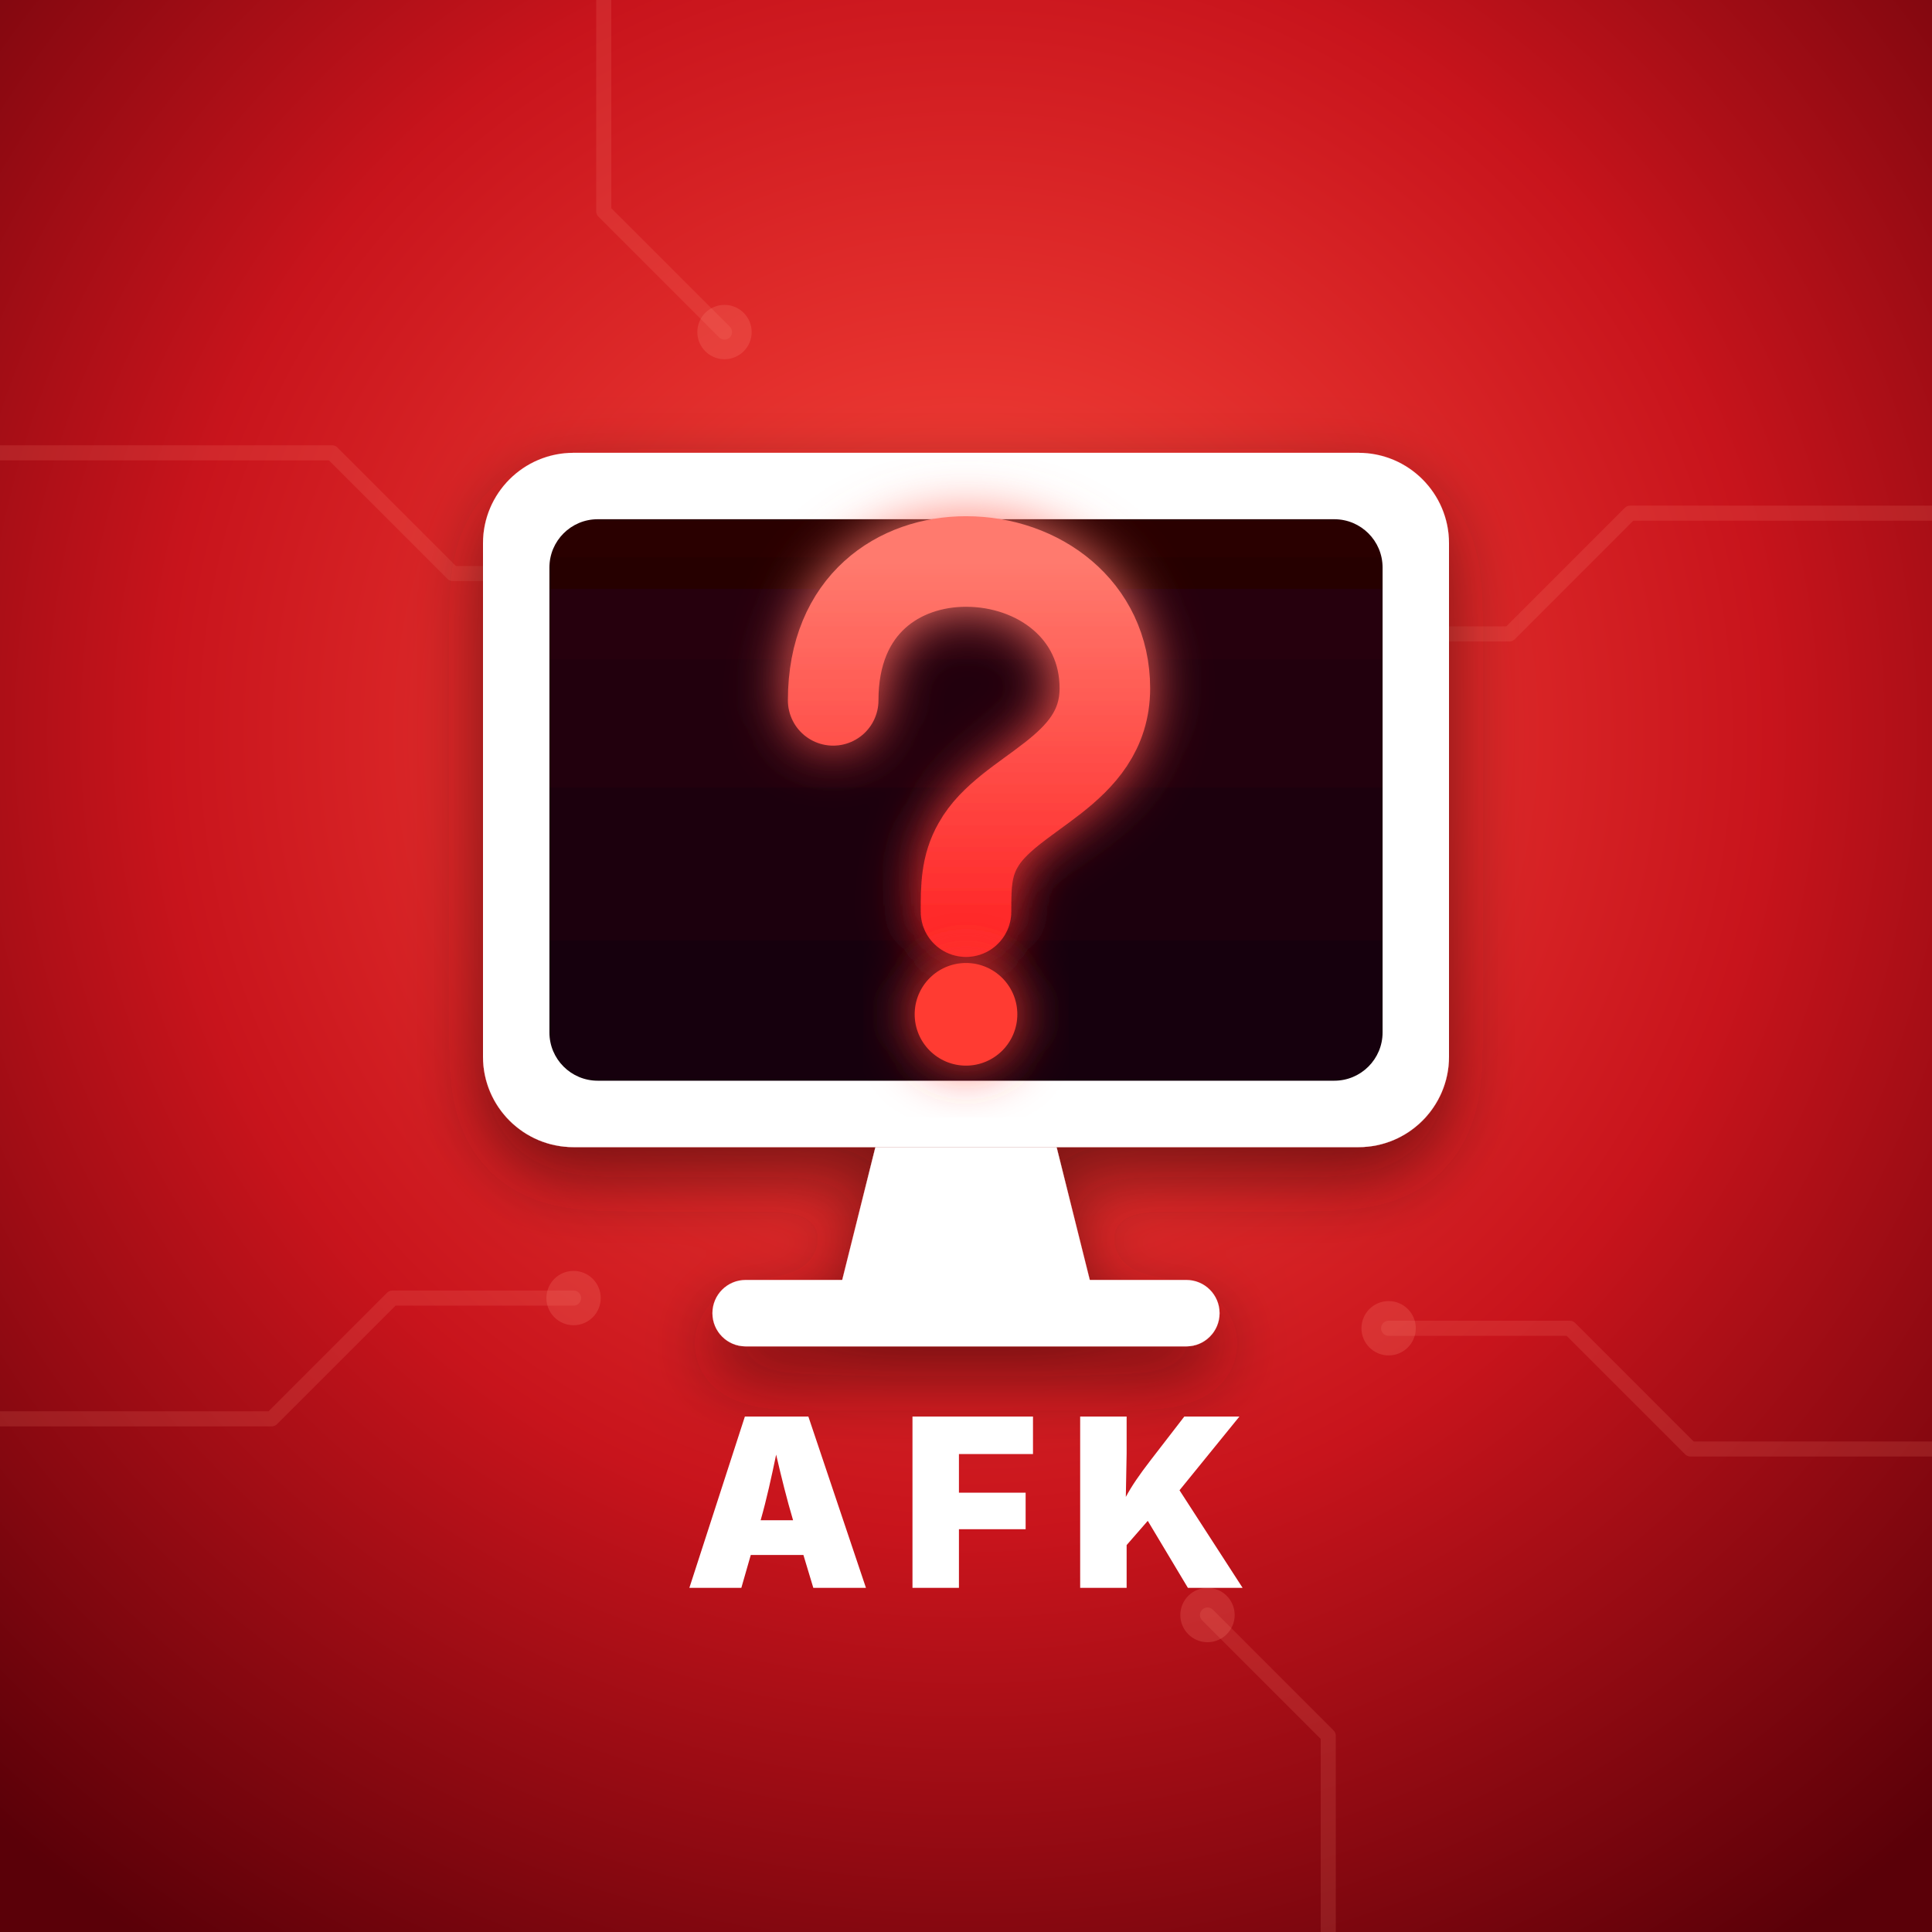
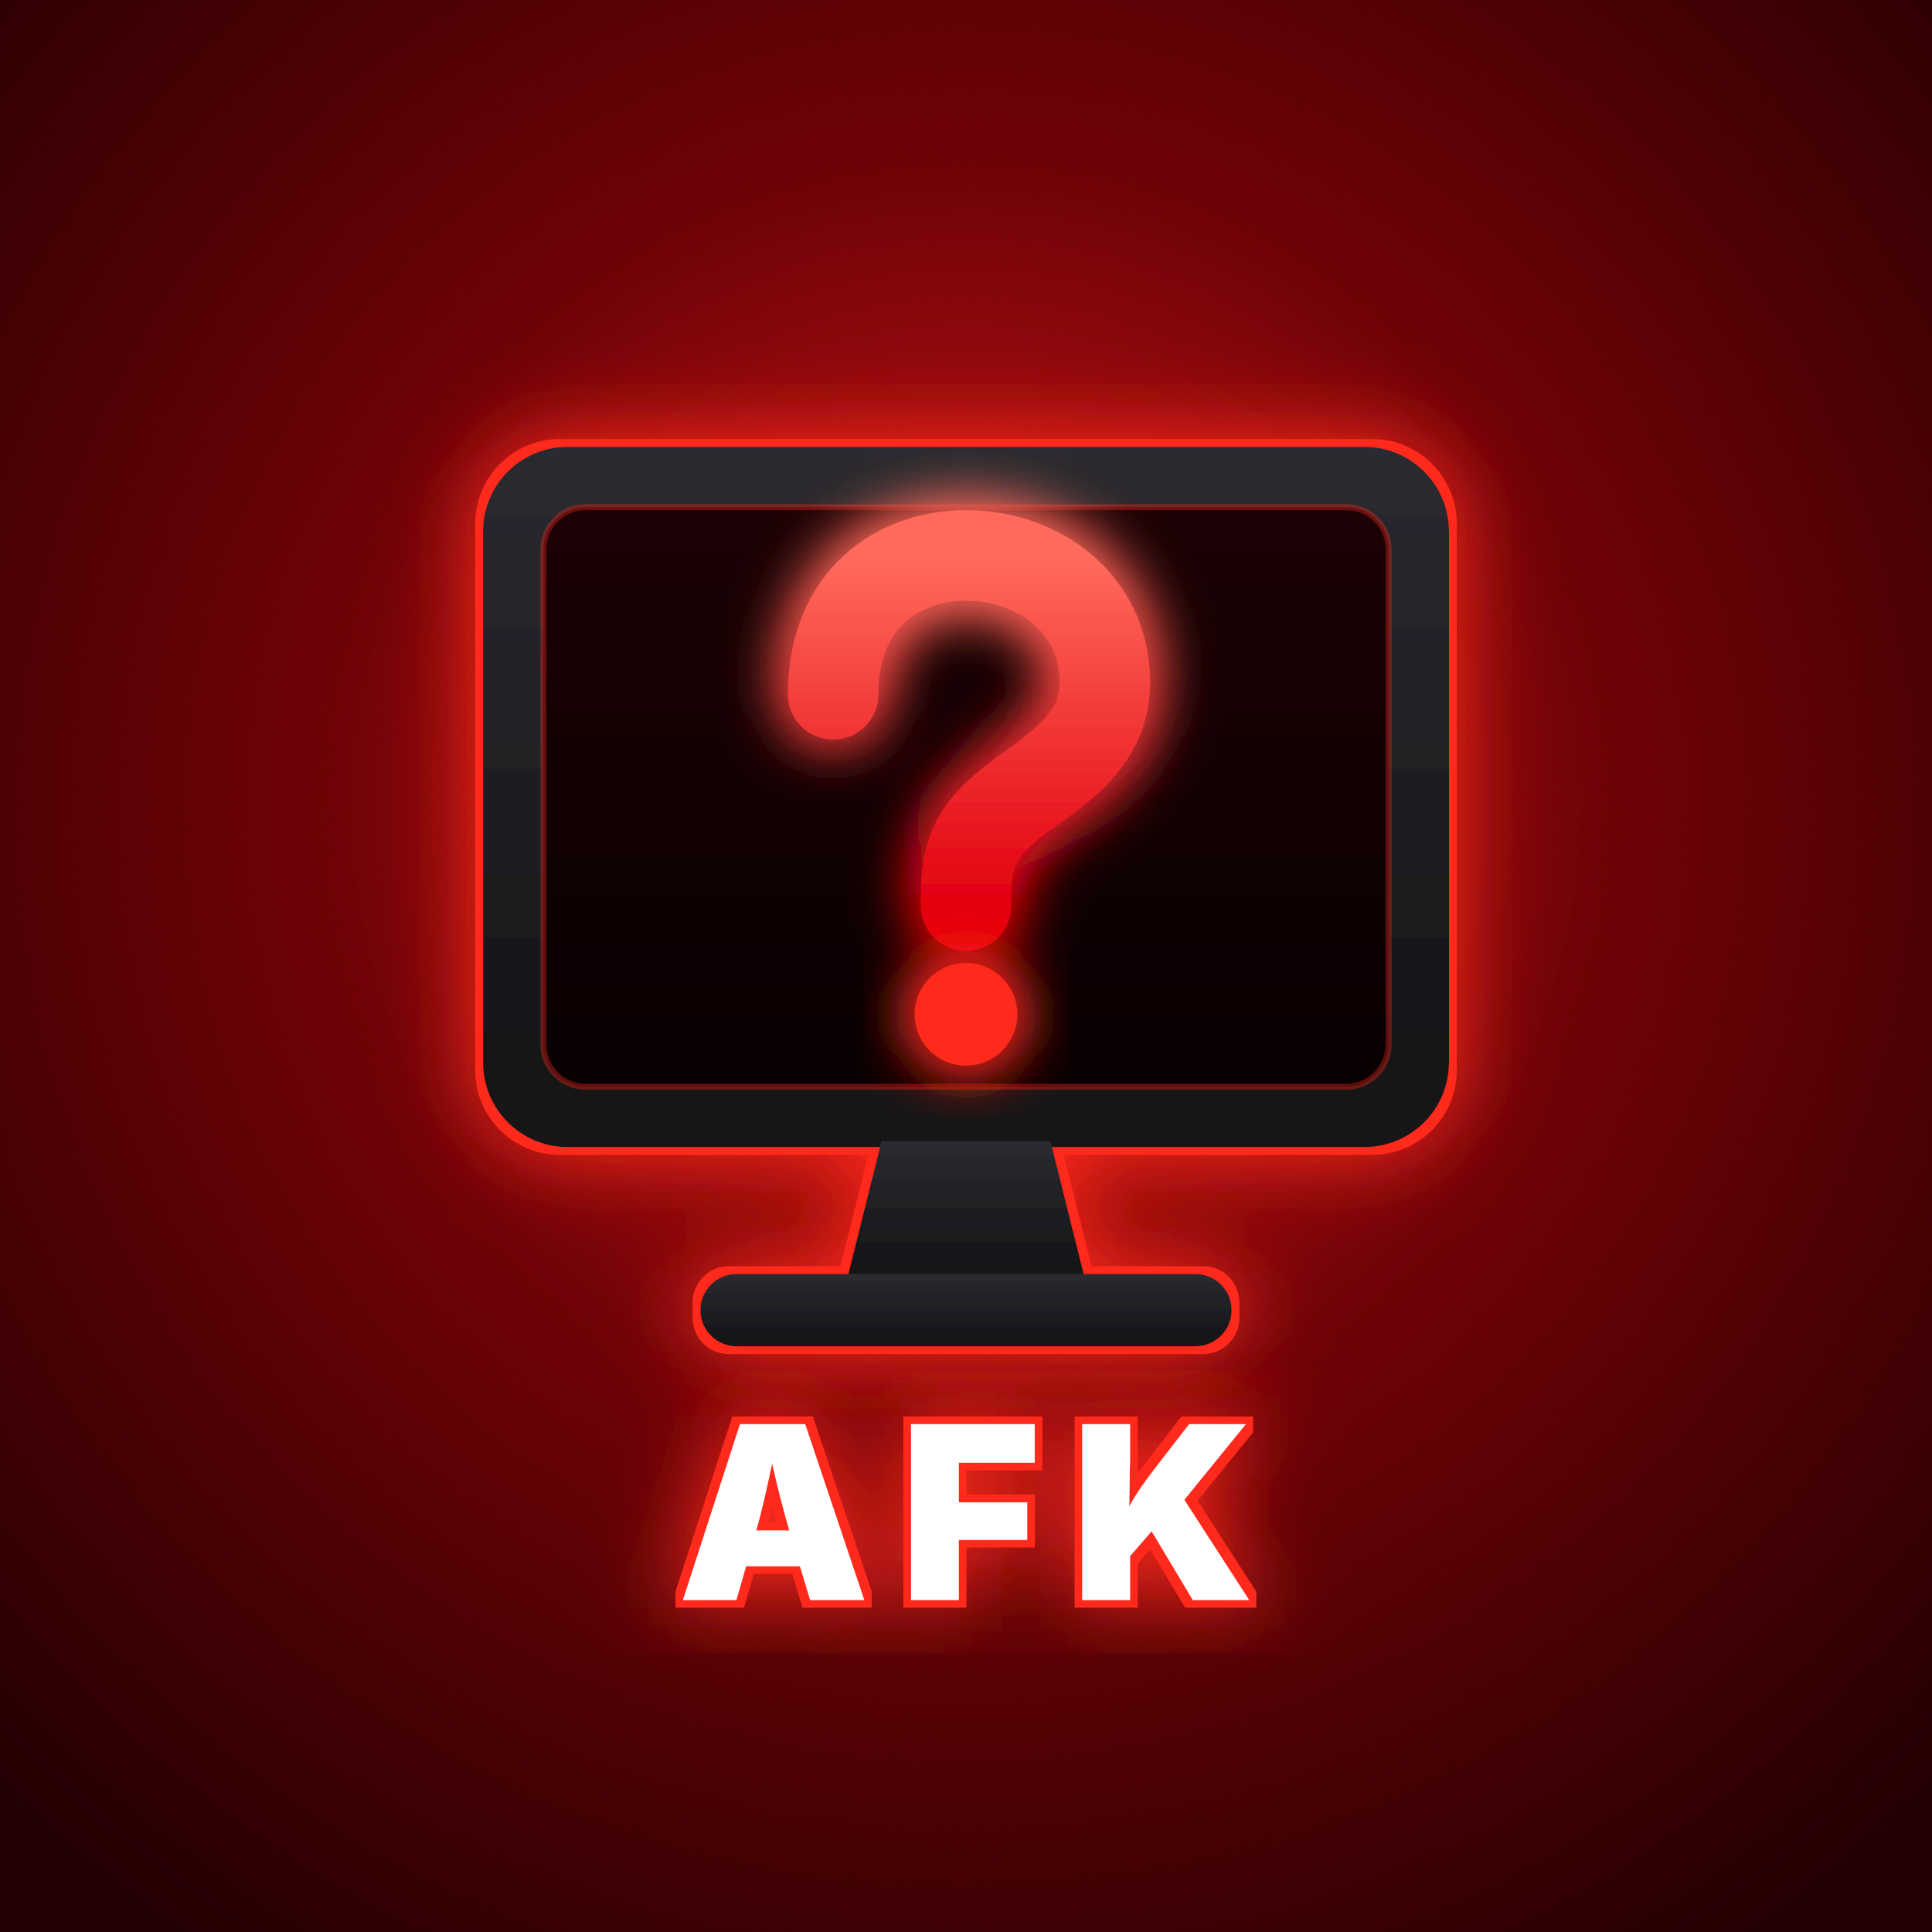
<svg xmlns="http://www.w3.org/2000/svg" viewBox="0 0 640 640" width="640" height="640">
  <defs>
-     <radialGradient id="bg" cx="50%" cy="38%" r="75%">
-       <stop offset="0" stop-color="#ff4a3d" />
-       <stop offset="0.55" stop-color="#c8141c" />
-       <stop offset="1" stop-color="#5a0008" />
+     <radialGradient id="bg" cx="50%" cy="42%" r="72%">
+       <stop offset="0" stop-color="#a3060c" />
+       <stop offset="0.5" stop-color="#6e0207" />
+       <stop offset="1" stop-color="#220002" />
    </radialGradient>
+     <radialGradient id="halo" cx="50%" cy="45%" r="40%">
+       <stop offset="0" stop-color="#ff2a1f" stop-opacity="0.45" />
+       <stop offset="1" stop-color="#ff2a1f" stop-opacity="0" />
+     </radialGradient>
+     <linearGradient id="body" x1="0" y1="0" x2="0" y2="1">
+       <stop offset="0" stop-color="#2b2b30" />
+       <stop offset="1" stop-color="#121215" />
+     </linearGradient>
    <linearGradient id="screen" x1="0" y1="0" x2="0" y2="1">
-       <stop offset="0" stop-color="#2a0306" />
-       <stop offset="1" stop-color="#14000a" />
+       <stop offset="0" stop-color="#1c0204" />
+       <stop offset="1" stop-color="#090001" />
    </linearGradient>
    <linearGradient id="q" x1="0" y1="0" x2="0" y2="1">
-       <stop offset="0" stop-color="#ff7a6e" />
-       <stop offset="1" stop-color="#ff2b2b" />
+       <stop offset="0" stop-color="#ff6b5c" />
+       <stop offset="1" stop-color="#e3000f" />
    </linearGradient>
+     <filter id="rim" x="-30%" y="-30%" width="160%" height="160%">
+       <feMorphology in="SourceAlpha" operator="dilate" radius="5" result="d" />
+       <feFlood flood-color="#ff2a1f" />
+       <feComposite in2="d" operator="in" result="edge" />
+       <feGaussianBlur in="edge" stdDeviation="14" result="glow" />
+       <feMerge>
+         <feMergeNode in="glow" />
+         <feMergeNode in="edge" />
+         <feMergeNode in="SourceGraphic" />
+       </feMerge>
+     </filter>
    <filter id="glow" x="-50%" y="-50%" width="200%" height="200%">
-       <feGaussianBlur stdDeviation="9" result="b" />
+       <feGaussianBlur stdDeviation="10" result="b" />
      <feMerge>
+         <feMergeNode in="b" />
        <feMergeNode in="b" />
        <feMergeNode in="SourceGraphic" />
      </feMerge>
    </filter>
-     <filter id="shadow" x="-30%" y="-30%" width="160%" height="160%">
-       <feDropShadow dx="0" dy="10" stdDeviation="12" flood-color="#2a0004" flood-opacity="0.55" />
+     <filter id="grain">
+       <feTurbulence type="fractalNoise" baseFrequency="0.9" numOctaves="2" seed="4" />
+       <feColorMatrix values="0 0 0 0 0  0 0 0 0 0  0 0 0 0 0  0 0 0 0.07 0" />
    </filter>
  </defs>
  <rect width="640" height="640" fill="url(#bg)" />
-   <g stroke="#ff8a7a" stroke-opacity="0.16" stroke-width="5" fill="none" stroke-linecap="round" stroke-linejoin="round">
-     <path d="M0 150 H110 L150 190 H210" />
-     <path d="M0 470 H90 L130 430 H190" />
-     <path d="M640 170 H540 L500 210 H440" />
-     <path d="M640 480 H560 L520 440 H460" />
-     <path d="M200 0 V70 L240 110" />
-     <path d="M440 640 V575 L400 535" />
+   <rect width="640" height="640" filter="url(#grain)" />
+   <circle cx="320" cy="290" r="260" fill="url(#halo)" />
+   <g filter="url(#rim)">
+     <rect x="160" y="148" width="320" height="232" rx="28" fill="url(#body)" />
+     <path d="M292 378 H348 L360 426 H280 Z" fill="url(#body)" />
+     <rect x="232" y="422" width="176" height="24" rx="12" fill="url(#body)" />
  </g>
-   <g fill="#ff8a7a" fill-opacity="0.22">
-     <circle cx="210" cy="190" r="9" />
-     <circle cx="190" cy="430" r="9" />
-     <circle cx="440" cy="210" r="9" />
-     <circle cx="460" cy="440" r="9" />
-     <circle cx="240" cy="110" r="9" />
-     <circle cx="400" cy="535" r="9" />
+   <rect x="180" y="168" width="280" height="192" rx="14" fill="url(#screen)" />
+   <rect x="180" y="168" width="280" height="192" rx="14" fill="none" stroke="#ff2a1f" stroke-opacity="0.35" stroke-width="2" />
+   <g filter="url(#glow)" fill="none" stroke="url(#q)" stroke-width="30" stroke-linecap="round" stroke-linejoin="round">
+     <path d="M276 230 C276 198 298 184 320 184 C344 184 366 200 366 226 C366 254 334 260 324 278 C320 285 320 292 320 300" />
  </g>
-   <g filter="url(#shadow)">
-     <rect x="160" y="150" width="320" height="230" rx="30" fill="#ffffff" />
-     <rect x="182" y="172" width="276" height="186" rx="16" fill="url(#screen)" />
-     <path d="M290 380 H350 L362 428 H278 Z" fill="#ffffff" />
-     <rect x="236" y="424" width="168" height="22" rx="11" fill="#ffffff" />
-   </g>
-   <g filter="url(#glow)" fill="none" stroke="url(#q)" stroke-width="30" stroke-linecap="round" stroke-linejoin="round">
-     <path d="M276 232 C276 200 298 186 320 186 C344 186 366 202 366 228 C366 256 334 262 324 280 C320 287 320 294 320 302" />
-   </g>
-   <circle cx="320" cy="336" r="17" fill="#ff3b30" filter="url(#glow)" />
-   <text x="320" y="526" text-anchor="middle" font-family="Inter, DejaVu Sans, sans-serif" font-weight="900" font-size="78" letter-spacing="10" fill="#ffffff">AFK</text>
+   <circle cx="320" cy="336" r="17" fill="#ff2a1f" filter="url(#glow)" />
+   <text x="320" y="530" text-anchor="middle" font-family="Inter, DejaVu Sans, sans-serif" font-weight="900" font-size="80" letter-spacing="10" fill="#ffffff" filter="url(#rim)">AFK</text>
</svg>
